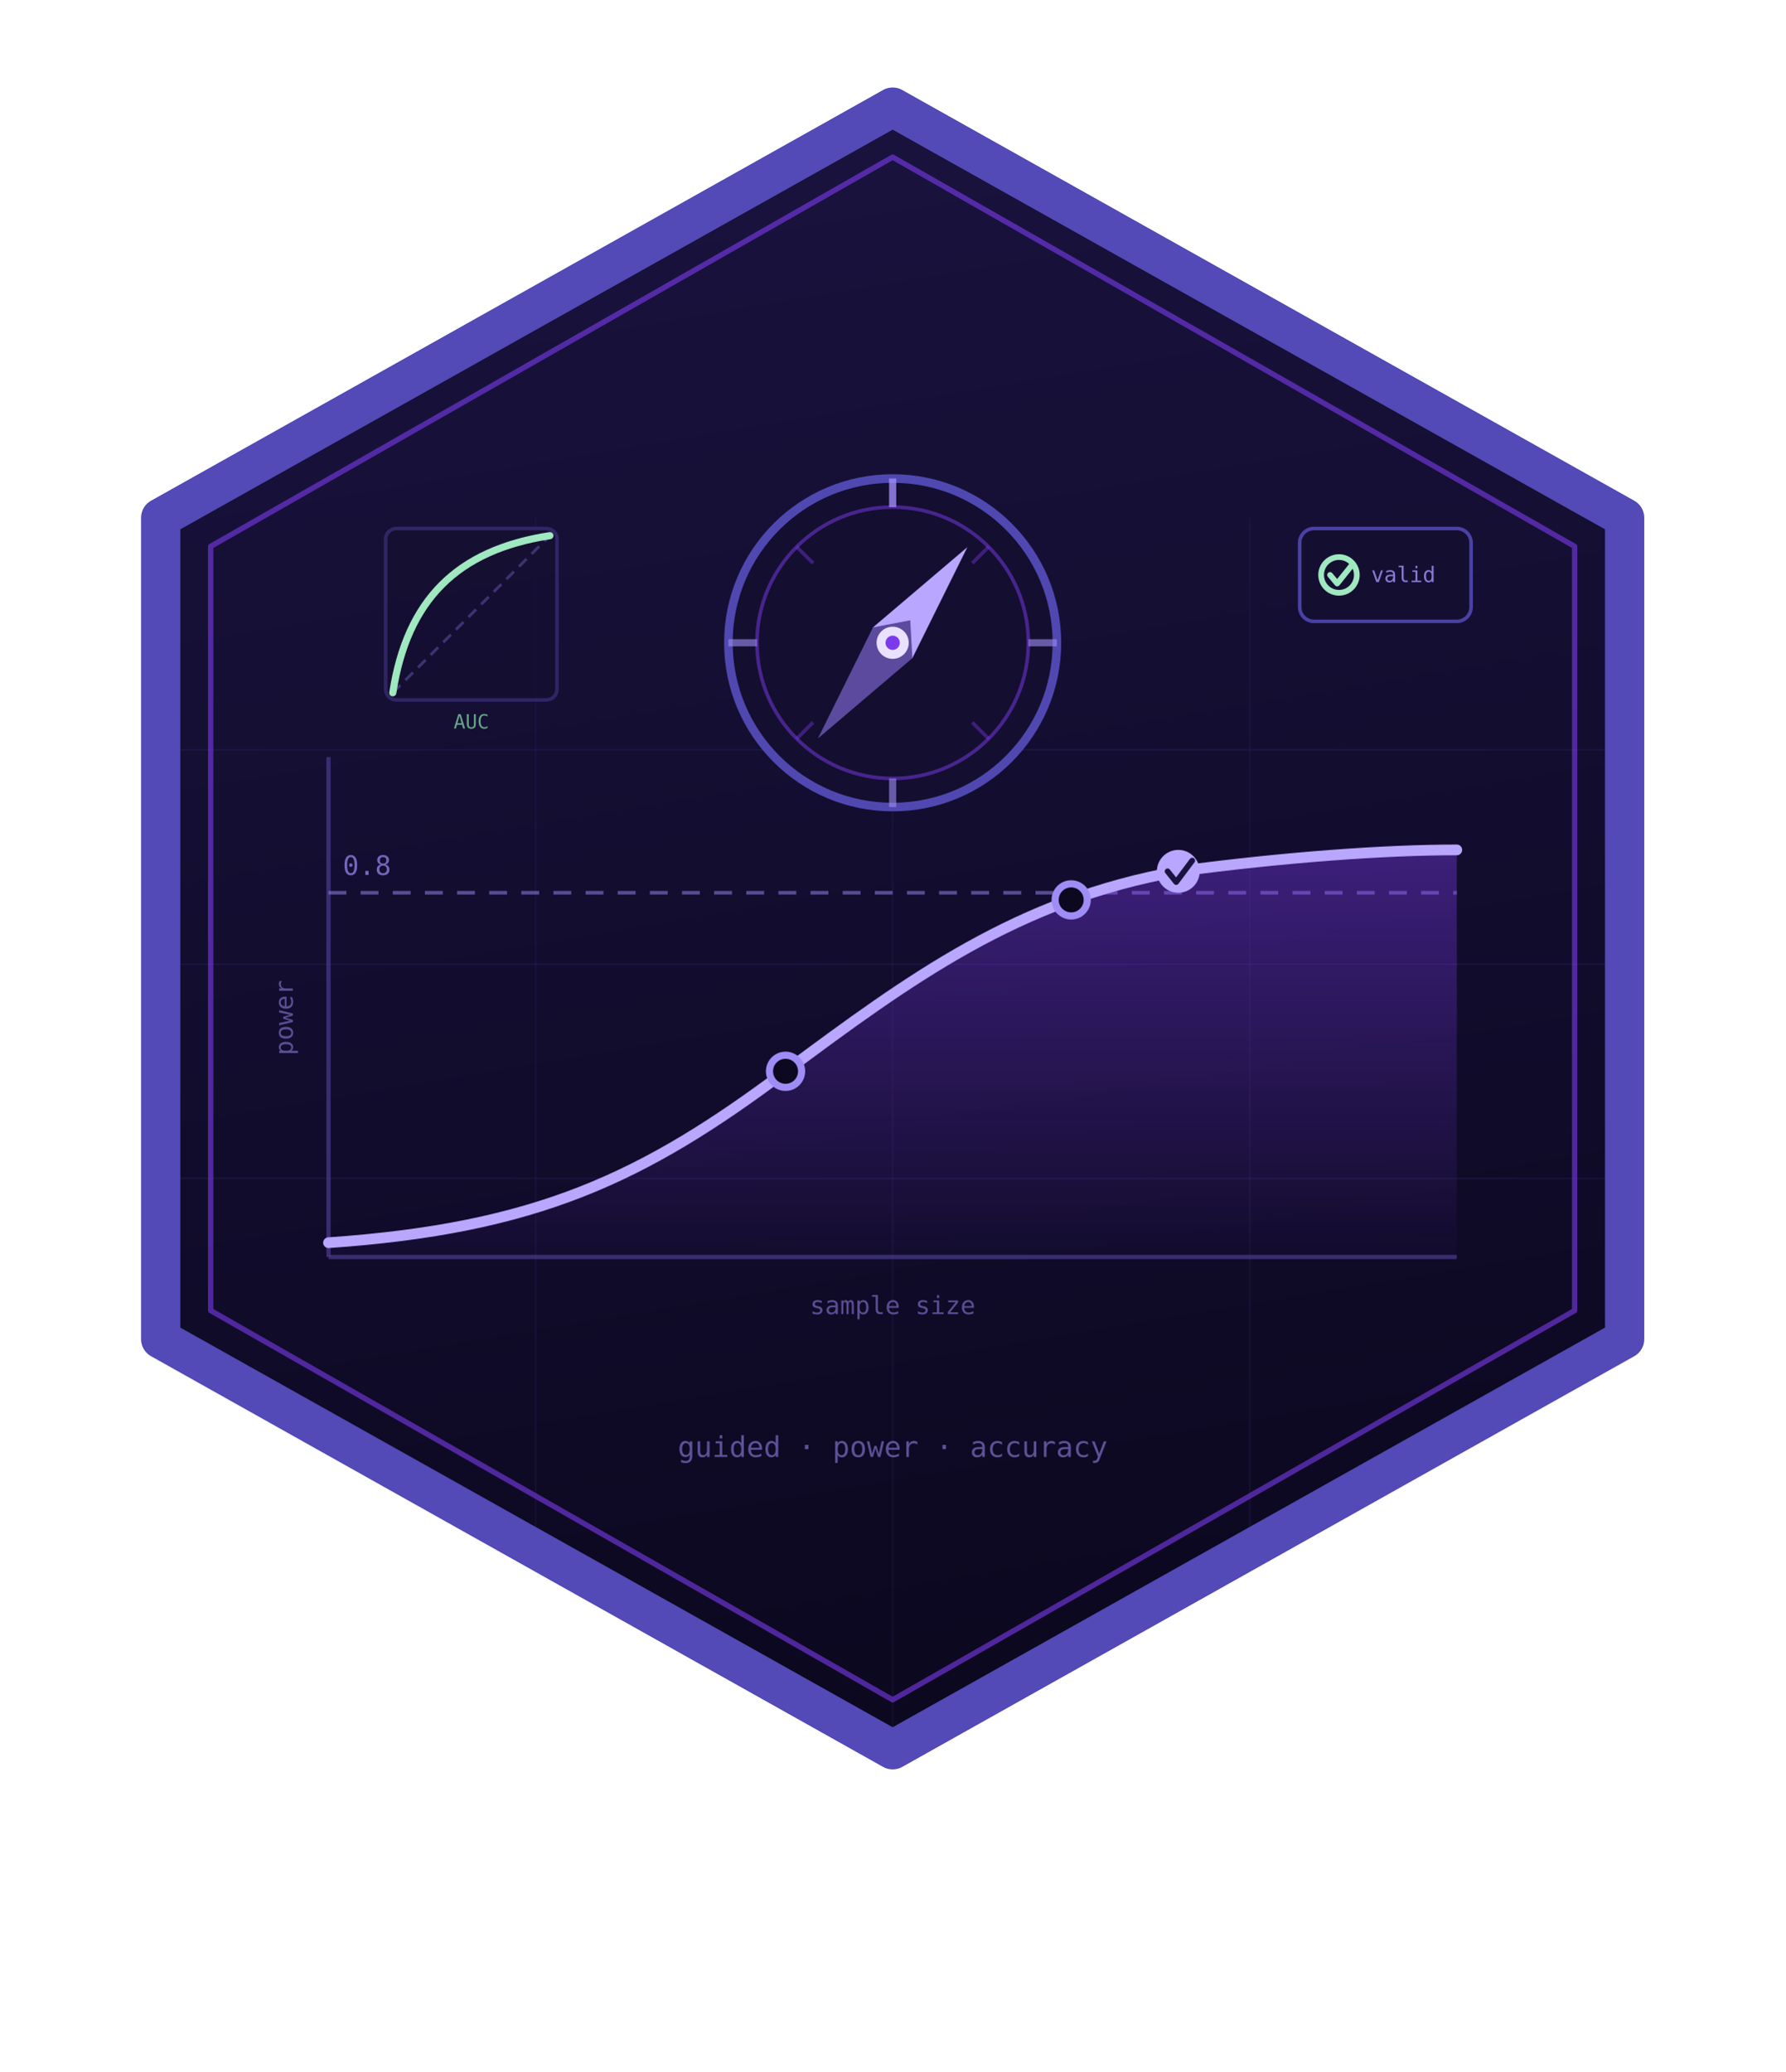
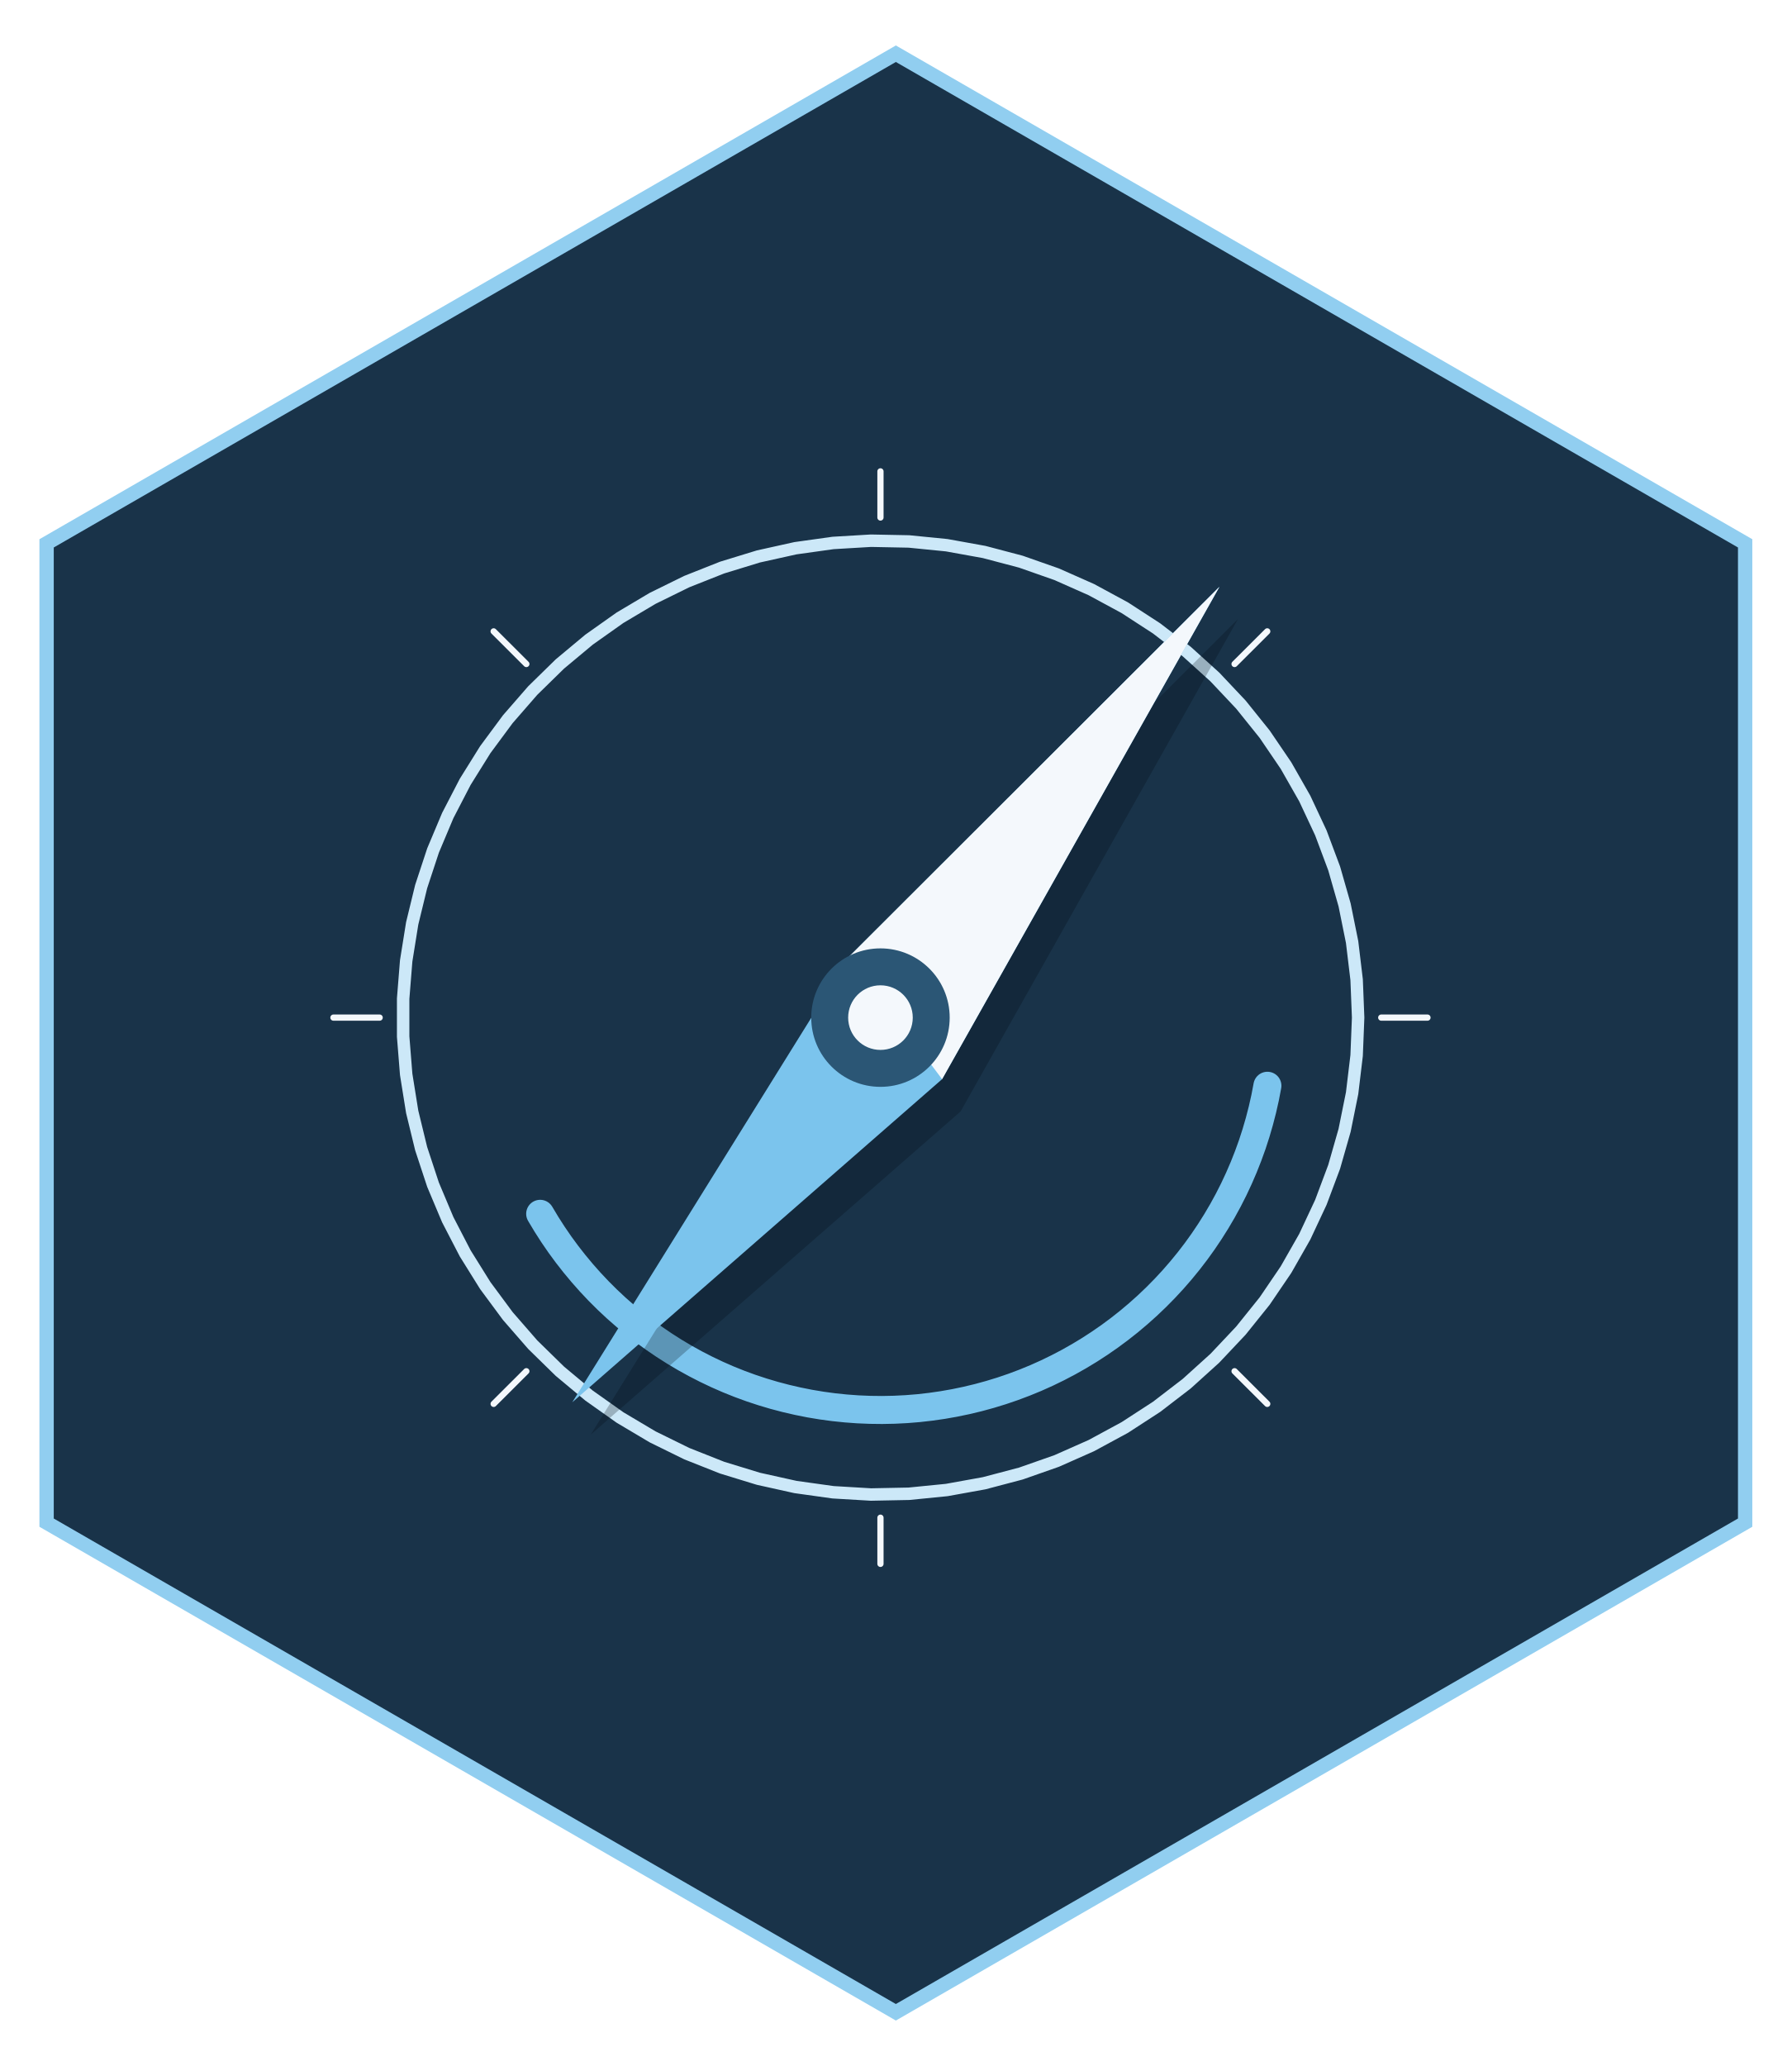
- <svg xmlns="http://www.w3.org/2000/svg" width="500" height="580" viewBox="0 0 500 580">
-   <defs>
-     <linearGradient id="bginf" x1="0" y1="0" x2="0.15" y2="1">
-       <stop offset="0%" stop-color="#1a1340" />
-       <stop offset="100%" stop-color="#0c0820" />
-     </linearGradient>
-     <linearGradient id="powerFill" x1="0" y1="0" x2="0" y2="1">
-       <stop offset="0%" stop-color="#7C3AED" stop-opacity="0.4" />
-       <stop offset="100%" stop-color="#7C3AED" stop-opacity="0.03" />
-     </linearGradient>
-     <clipPath id="hexinf">
-       <polygon points="250,30 455,145 455,375 250,490 45,375 45,145" />
-     </clipPath>
-   </defs>
-   <polygon points="250,30 455,145 455,375 250,490 45,375 45,145" fill="url(#bginf)" />
-   <g clip-path="url(#hexinf)">
-     <line x1="45" y1="210" x2="455" y2="210" stroke="#2a2060" stroke-width="0.4" opacity="0.4" />
-     <line x1="45" y1="270" x2="455" y2="270" stroke="#2a2060" stroke-width="0.4" opacity="0.4" />
-     <line x1="45" y1="330" x2="455" y2="330" stroke="#2a2060" stroke-width="0.4" opacity="0.4" />
-     <line x1="150" y1="145" x2="150" y2="490" stroke="#2a2060" stroke-width="0.4" opacity="0.3" />
-     <line x1="250" y1="145" x2="250" y2="490" stroke="#2a2060" stroke-width="0.4" opacity="0.3" />
-     <line x1="350" y1="145" x2="350" y2="490" stroke="#2a2060" stroke-width="0.4" opacity="0.3" />
-     <line x1="92" y1="352" x2="408" y2="352" stroke="#4a3a8a" stroke-width="1.2" opacity="0.7" />
-     <line x1="92" y1="352" x2="92" y2="212" stroke="#4a3a8a" stroke-width="1.2" opacity="0.7" />
-     <line x1="92" y1="250" x2="408" y2="250" stroke="#9F8CF5" stroke-width="1" stroke-dasharray="5 4" opacity="0.5" />
-     <text font-family="monospace" font-size="7.5" fill="#9F8CF5" opacity="0.7" text-anchor="start" x="96" y="245">0.8</text>
-     <path d="M 92,348 C 150,344 180,330 220,300 C 255,274 285,252 330,244 C 360,240 388,238 408,238              L 408,352 L 92,352 Z" fill="url(#powerFill)" />
-     <path d="M 92,348 C 150,344 180,330 220,300 C 255,274 285,252 330,244 C 360,240 388,238 408,238" fill="none" stroke="#B9A6FF" stroke-width="3" stroke-linecap="round" />
-     <circle cx="220" cy="300" r="4.5" fill="#0c0820" stroke="#9F8CF5" stroke-width="2" />
-     <circle cx="300" cy="252" r="4.5" fill="#0c0820" stroke="#9F8CF5" stroke-width="2" />
-     <circle cx="330" cy="244" r="6" fill="#B9A6FF" />
-     <path d="M 327,244 l 2.4,3 l 4.5,-6" fill="none" stroke="#1a1340" stroke-width="1.6" stroke-linecap="round" stroke-linejoin="round" />
-     <text font-family="monospace" font-size="7" fill="#7C6BC0" opacity="0.7" text-anchor="middle" x="250" y="368">sample size</text>
-     <text font-family="monospace" font-size="7" fill="#7C6BC0" opacity="0.7" text-anchor="middle" x="82" y="285" transform="rotate(-90 82 285)">power</text>
-     <g transform="translate(250,180)">
-       <circle cx="0" cy="0" r="46" fill="#140e30" stroke="#534AB7" stroke-width="2.4" opacity="0.95" />
-       <circle cx="0" cy="0" r="38" fill="none" stroke="#7C3AED" stroke-width="1" opacity="0.5" />
-       <line x1="0" y1="-46" x2="0" y2="-38" stroke="#9F8CF5" stroke-width="2" opacity="0.8" />
-       <line x1="0" y1="46" x2="0" y2="38" stroke="#9F8CF5" stroke-width="2" opacity="0.6" />
-       <line x1="-46" y1="0" x2="-38" y2="0" stroke="#9F8CF5" stroke-width="2" opacity="0.6" />
-       <line x1="46" y1="0" x2="38" y2="0" stroke="#9F8CF5" stroke-width="2" opacity="0.6" />
-       <g stroke="#7C3AED" stroke-width="1" opacity="0.4">
-         <line x1="26.9" y1="-26.9" x2="22.3" y2="-22.3" />
-         <line x1="-26.9" y1="-26.9" x2="-22.3" y2="-22.3" />
-         <line x1="26.9" y1="26.9" x2="22.3" y2="22.3" />
-         <line x1="-26.9" y1="26.9" x2="-22.3" y2="22.3" />
-       </g>
-       <g transform="rotate(38)">
-         <polygon points="0,-34 7,0 0,8 -7,0" fill="#B9A6FF" />
-         <polygon points="0,34 7,0 0,-8 -7,0" fill="#5B4A9E" />
-       </g>
-       <circle cx="0" cy="0" r="4.5" fill="#E9E2FF" />
-       <circle cx="0" cy="0" r="2" fill="#7C3AED" />
-     </g>
-     <g transform="translate(110,150)">
-       <rect x="-2" y="-2" width="48" height="48" rx="3" fill="#140e30" stroke="#3a2f7a" stroke-width="1" opacity="0.7" />
-       <line x1="0" y1="44" x2="44" y2="0" stroke="#5B4A9E" stroke-width="0.8" stroke-dasharray="3 2" opacity="0.6" />
-       <path d="M 0,44 C 4,18 18,4 44,0" fill="none" stroke="#9FE8C0" stroke-width="2" stroke-linecap="round" />
-       <text font-family="monospace" font-size="5.5" fill="#7CC9A0" opacity="0.8" text-anchor="middle" x="22" y="54">AUC</text>
-     </g>
-     <g transform="translate(366,150)">
-       <rect x="-2" y="-2" width="48" height="26" rx="4" fill="#140e30" stroke="#534AB7" stroke-width="1" opacity="0.85" />
-       <circle cx="9" cy="11" r="5" fill="none" stroke="#9FE8C0" stroke-width="1.6" />
-       <path d="M 6.5,11 l 2,2.4 l 4,-5" fill="none" stroke="#9FE8C0" stroke-width="1.6" stroke-linecap="round" stroke-linejoin="round" />
-       <text font-family="monospace" font-size="6" fill="#9F8CF5" opacity="0.85" text-anchor="start" x="18" y="13">valid</text>
-     </g>
-     <text font-family="monospace" font-size="8" fill="#9F8CF5" opacity="0.55" text-anchor="middle" x="250" y="408">guided · power · accuracy</text>
-   </g>
-   <polygon points="250,30 455,145 455,375 250,490 45,375 45,145" fill="none" stroke="#534AB7" stroke-width="11" stroke-linejoin="round" />
-   <polygon points="250,44 441,153 441,367 250,476 59,367 59,153" fill="none" stroke="#7C3AED" stroke-width="1.5" stroke-linejoin="round" opacity="0.6" />
+ <svg xmlns="http://www.w3.org/2000/svg" width="432" height="498" viewBox="0 0 432 498">
+   <path fill-rule="nonzero" fill="rgb(100%, 100%, 100%)" fill-opacity="1" d="M 216 4.98 L 427.68 126.988 L 427.68 371.012 L 216 493.02 L 4.32 371.012 L 4.32 126.988 Z M 216 4.98 " />
+   <path fill-rule="nonzero" fill="rgb(56.863%, 80.784%, 94.118%)" fill-opacity="1" d="M 216 10.957 L 422.496 129.977 L 422.496 368.023 L 216 487.043 L 9.504 368.023 L 9.504 129.977 Z M 216 10.957 " />
+   <path fill-rule="nonzero" fill="rgb(9.804%, 20%, 28.627%)" fill-opacity="1" d="M 216 14.941 L 419.039 131.969 L 419.039 366.031 L 216 483.059 L 12.961 366.031 L 12.961 131.969 Z M 216 14.941 " />
+   <path fill="none" stroke-width="3" stroke-linecap="round" stroke-linejoin="round" stroke="rgb(80%, 90.98%, 97.255%)" stroke-opacity="1" stroke-miterlimit="10" d="M 327.457 245.289 L 327.094 236.156 L 326.004 227.078 L 324.191 218.117 L 321.676 209.324 L 318.469 200.762 L 314.59 192.48 L 310.062 184.535 L 304.918 176.969 L 299.188 169.84 L 292.91 163.184 L 286.121 157.047 L 278.863 151.473 L 271.188 146.488 L 263.137 142.129 L 254.766 138.418 L 246.129 135.387 L 237.273 133.051 L 228.262 131.422 L 219.152 130.516 L 209.996 130.336 L 200.855 130.879 L 191.785 132.148 L 182.844 134.133 L 174.094 136.816 L 165.578 140.191 L 157.363 144.227 L 149.492 148.902 L 142.023 154.188 L 134.992 160.051 L 128.453 166.449 L 122.445 173.348 L 117.004 180.699 L 112.164 188.461 L 107.957 196.582 L 104.41 205.012 L 101.547 213.695 L 99.383 222.578 L 97.934 231.605 L 97.203 240.719 L 97.203 249.863 L 97.934 258.977 L 99.383 268.004 L 101.547 276.887 L 104.41 285.57 L 107.957 294 L 112.164 302.121 L 117.004 309.883 L 122.445 317.234 L 128.453 324.133 L 134.992 330.531 L 142.023 336.395 L 149.492 341.68 L 157.363 346.355 L 165.578 350.391 L 174.094 353.766 L 182.844 356.449 L 191.785 358.434 L 200.855 359.703 L 209.996 360.246 L 219.152 360.066 L 228.262 359.16 L 237.273 357.531 L 246.129 355.195 L 254.766 352.164 L 263.137 348.453 L 271.188 344.094 L 278.863 339.109 L 286.121 333.535 L 292.91 327.398 L 299.188 320.742 L 304.918 313.613 L 310.062 306.047 L 314.59 298.102 L 318.469 289.82 L 321.676 281.258 L 324.191 272.465 L 326.004 263.504 L 327.094 254.426 L 327.457 245.289 " />
+   <path fill="none" stroke-width="6.75" stroke-linecap="round" stroke-linejoin="round" stroke="rgb(48.235%, 76.863%, 92.941%)" stroke-opacity="1" stroke-miterlimit="10" d="M 130.238 292.582 L 131.742 295.09 L 133.324 297.555 L 134.98 299.969 L 136.711 302.328 L 138.516 304.633 L 140.391 306.883 L 142.332 309.074 L 144.34 311.203 L 146.414 313.27 L 148.551 315.27 L 150.75 317.203 L 153.008 319.07 L 155.32 320.863 L 157.688 322.586 L 160.109 324.234 L 162.578 325.809 L 165.098 327.305 L 167.66 328.723 L 170.266 330.059 L 172.91 331.316 L 175.594 332.492 L 178.312 333.582 L 181.066 334.59 L 183.848 335.508 L 186.656 336.344 L 189.488 337.09 L 192.344 337.75 L 195.215 338.324 L 198.105 338.805 L 201.008 339.199 L 203.922 339.5 L 206.848 339.715 L 209.773 339.836 L 212.703 339.871 L 215.633 339.812 L 218.559 339.664 L 221.48 339.426 L 224.391 339.094 L 227.293 338.676 L 230.176 338.168 L 233.047 337.57 L 235.895 336.887 L 238.719 336.113 L 241.52 335.254 L 244.293 334.309 L 247.035 333.277 L 249.746 332.164 L 252.418 330.965 L 255.051 329.684 L 257.645 328.324 L 260.195 326.883 L 262.699 325.367 L 265.156 323.77 L 267.562 322.102 L 269.914 320.359 L 272.215 318.543 L 274.453 316.656 L 276.637 314.703 L 278.754 312.684 L 280.809 310.602 L 282.801 308.453 L 284.723 306.246 L 286.578 303.98 L 288.359 301.66 L 290.07 299.281 L 291.703 296.855 L 293.262 294.379 L 294.746 291.855 L 296.148 289.289 L 297.473 286.676 L 298.711 284.027 L 299.871 281.34 L 300.945 278.617 L 301.938 275.867 L 302.84 273.082 L 303.656 270.273 L 304.387 267.441 L 305.031 264.586 L 305.582 261.715 " />
+   <path fill="none" stroke-width="1.5" stroke-linecap="round" stroke-linejoin="round" stroke="rgb(95.686%, 97.255%, 98.824%)" stroke-opacity="1" stroke-miterlimit="10" d="M 333.027 245.289 L 344.176 245.289 " />
+   <path fill="none" stroke-width="1.5" stroke-linecap="round" stroke-linejoin="round" stroke="rgb(95.686%, 97.255%, 98.824%)" stroke-opacity="1" stroke-miterlimit="10" d="M 297.664 160.055 L 305.543 152.188 " />
+   <path fill="none" stroke-width="1.5" stroke-linecap="round" stroke-linejoin="round" stroke="rgb(95.686%, 97.255%, 98.824%)" stroke-opacity="1" stroke-miterlimit="10" d="M 212.285 124.746 L 212.285 113.621 " />
+   <path fill="none" stroke-width="1.5" stroke-linecap="round" stroke-linejoin="round" stroke="rgb(95.686%, 97.255%, 98.824%)" stroke-opacity="1" stroke-miterlimit="10" d="M 126.906 160.055 L 119.023 152.188 " />
+   <path fill="none" stroke-width="1.5" stroke-linecap="round" stroke-linejoin="round" stroke="rgb(95.686%, 97.255%, 98.824%)" stroke-opacity="1" stroke-miterlimit="10" d="M 91.539 245.289 L 80.395 245.289 " />
+   <path fill="none" stroke-width="1.5" stroke-linecap="round" stroke-linejoin="round" stroke="rgb(95.686%, 97.255%, 98.824%)" stroke-opacity="1" stroke-miterlimit="10" d="M 126.906 330.527 L 119.023 338.395 " />
+   <path fill="none" stroke-width="1.5" stroke-linecap="round" stroke-linejoin="round" stroke="rgb(95.686%, 97.255%, 98.824%)" stroke-opacity="1" stroke-miterlimit="10" d="M 212.285 365.832 L 212.285 376.961 " />
+   <path fill="none" stroke-width="1.5" stroke-linecap="round" stroke-linejoin="round" stroke="rgb(95.686%, 97.255%, 98.824%)" stroke-opacity="1" stroke-miterlimit="10" d="M 297.664 330.527 L 305.543 338.395 " />
+   <path fill-rule="nonzero" fill="rgb(1.176%, 3.922%, 7.059%)" fill-opacity="0.251" d="M 142.438 345.805 L 231.605 267.914 L 298.477 149.227 L 209.312 238.242 Z M 142.438 345.805 " />
+   <path fill-rule="nonzero" fill="rgb(48.235%, 76.863%, 92.941%)" fill-opacity="1" d="M 137.98 338.016 L 227.145 260.129 L 294.02 141.438 L 204.855 230.453 Z M 137.98 338.016 " />
+   <path fill-rule="nonzero" fill="rgb(95.686%, 97.255%, 98.824%)" fill-opacity="1" d="M 204.855 230.453 L 227.145 260.129 L 294.02 141.438 Z M 204.855 230.453 " />
+   <path fill-rule="nonzero" fill="rgb(16.863%, 33.725%, 45.882%)" fill-opacity="1" d="M 228.977 245.289 C 228.977 254.508 221.504 261.98 212.285 261.98 C 203.066 261.98 195.594 254.508 195.594 245.289 C 195.594 236.074 203.066 228.602 212.285 228.602 C 221.504 228.602 228.977 236.074 228.977 245.289 " />
+   <path fill-rule="nonzero" fill="rgb(95.686%, 97.255%, 98.824%)" fill-opacity="1" d="M 220.074 245.289 C 220.074 249.594 216.586 253.078 212.285 253.078 C 207.984 253.078 204.496 249.594 204.496 245.289 C 204.496 240.988 207.984 237.504 212.285 237.504 C 216.586 237.504 220.074 240.988 220.074 245.289 " />
</svg>
